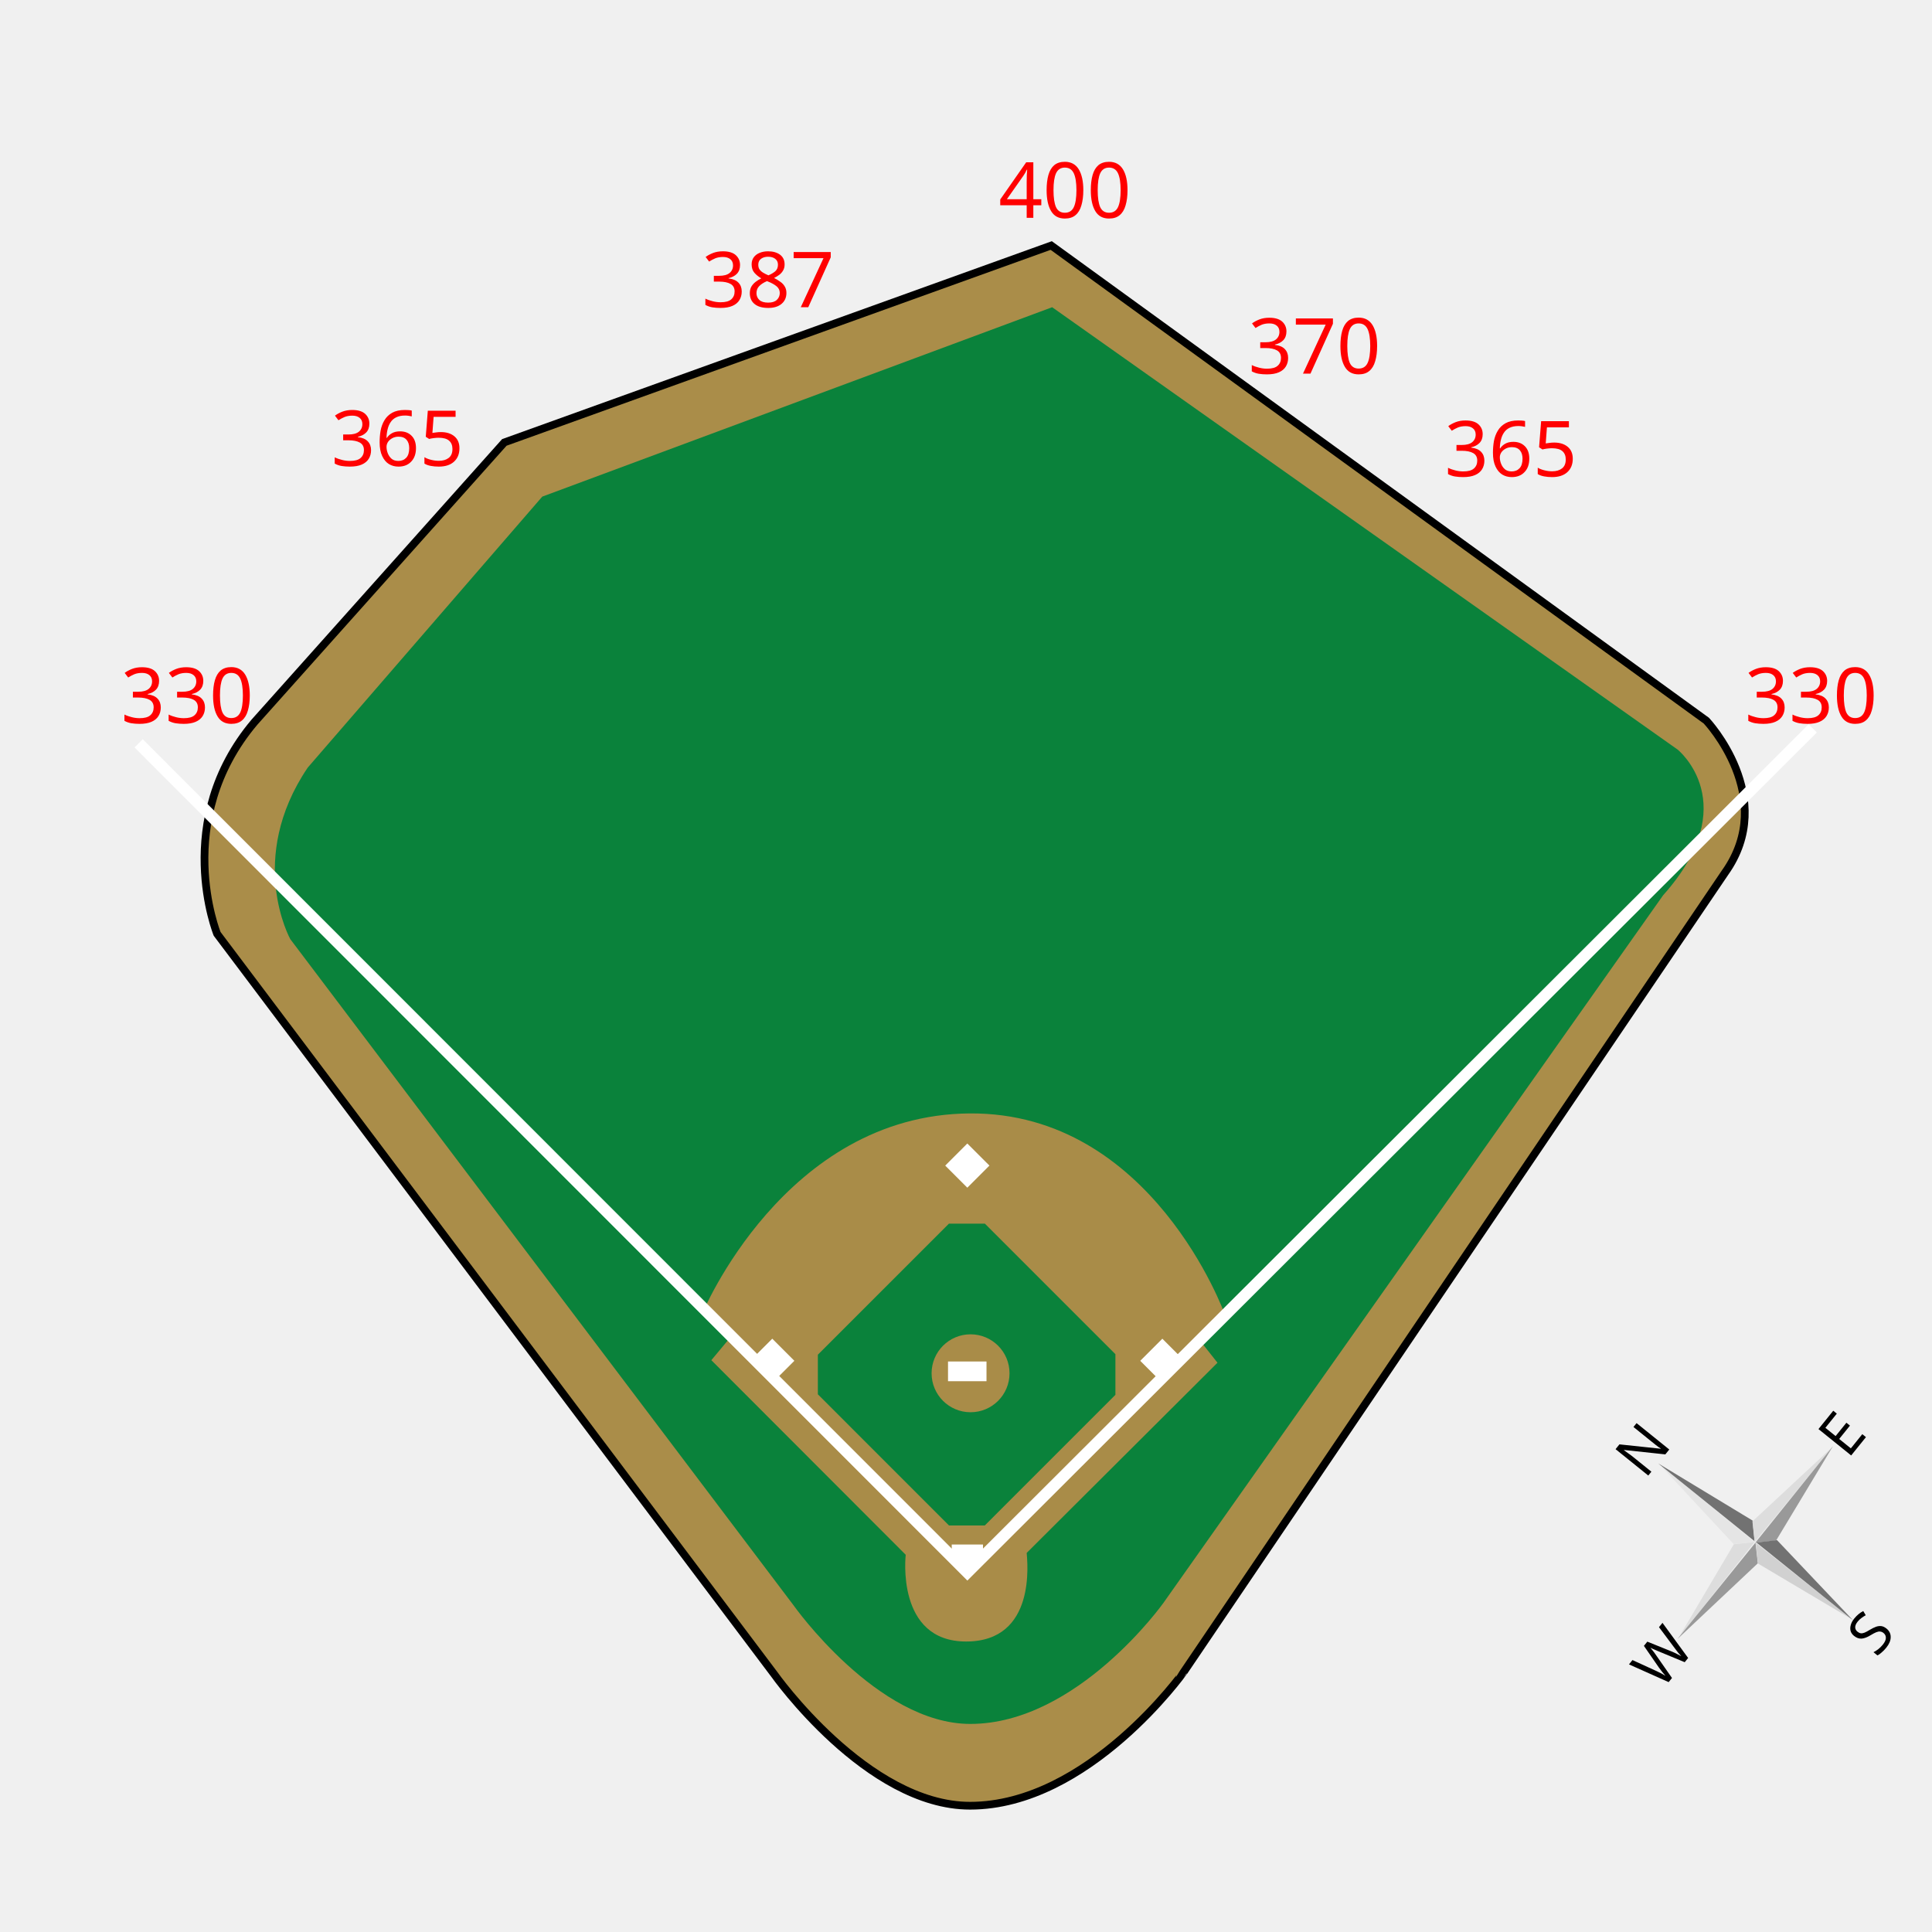
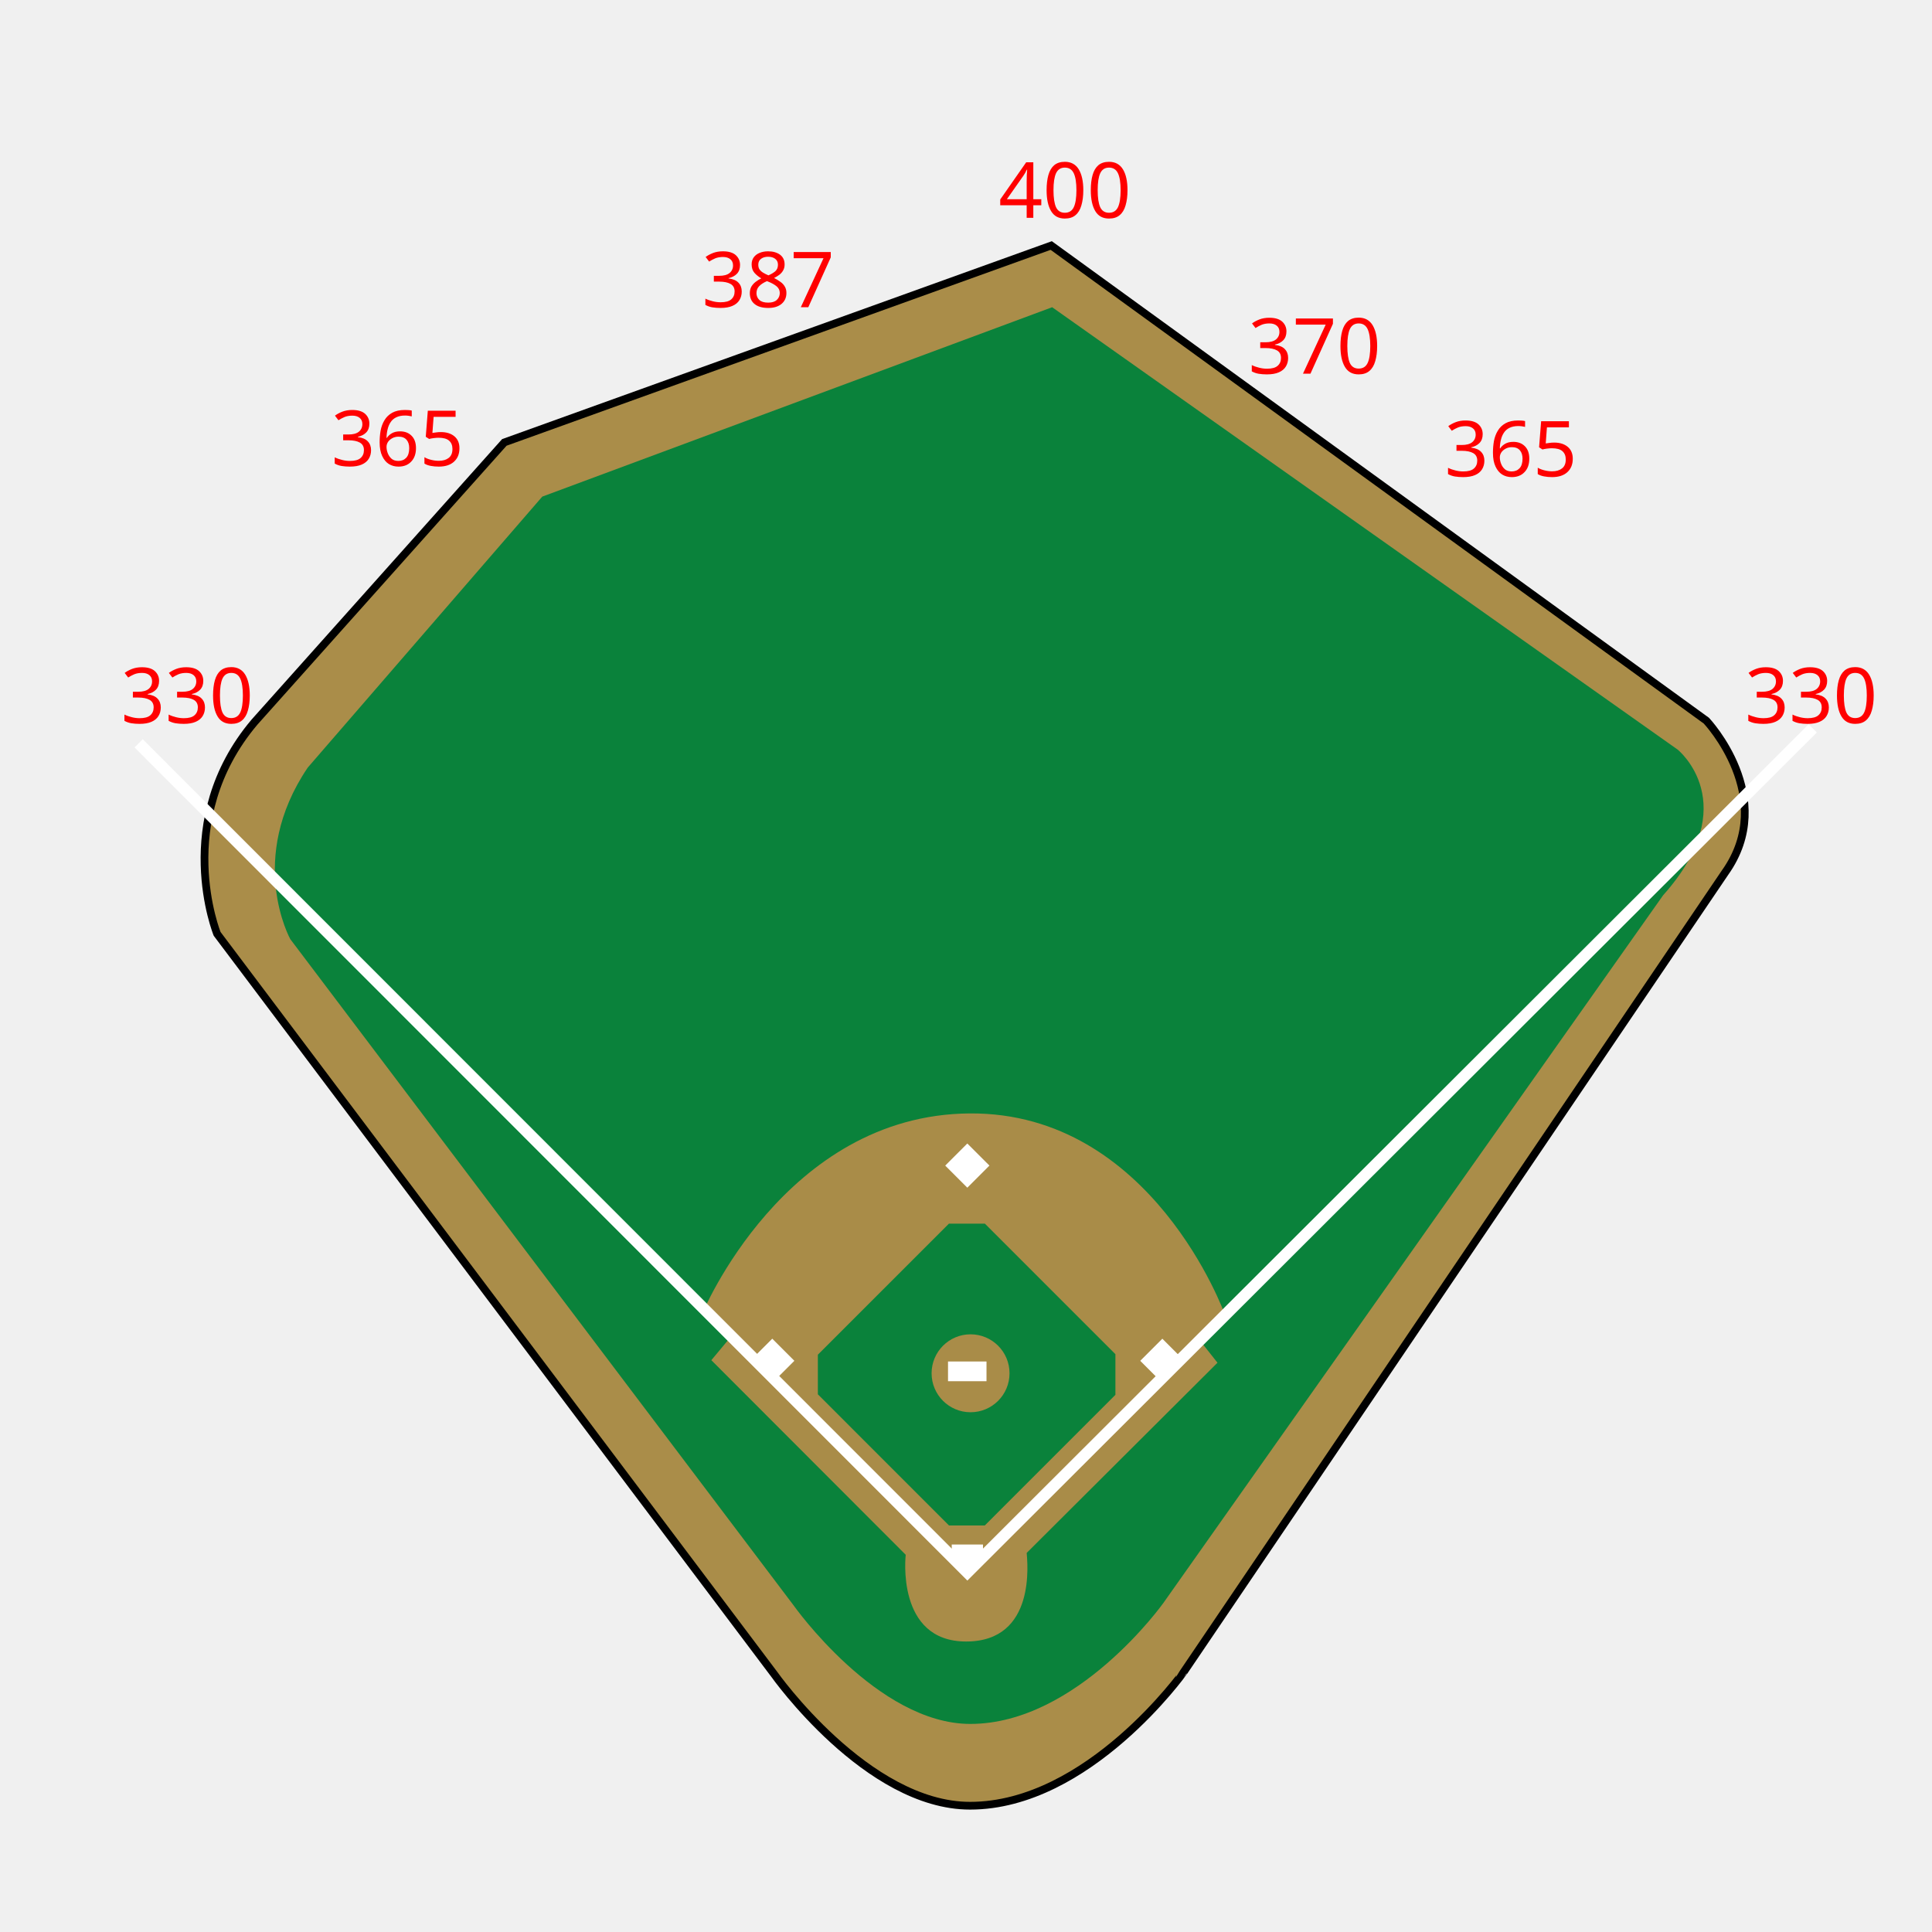
- <svg xmlns="http://www.w3.org/2000/svg" version="1.1" x="0px" y="0px" width="250px" height="250px" viewBox="0 0 250 250" enable-background="new 0 0 250 250" xml:space="preserve">
-   <g id="LAA_-_1">
-     <path fill="#AA8D49" stroke="#000000" d="M125.526,233.66c-13.333,0-25.333-17-25.333-17l-72.096-95.819   c0,0-5.948-14.654,4.841-27.409L65.26,57.249l70.768-25.479l84.778,61.486c0,0,9.343,9.918,2.409,19.667l-70.022,103.402   C153.193,216.326,140.859,233.66,125.526,233.66z" />
-     <path fill="#0A823B" d="M125.559,223.075c-12.041,0-22.877-15.352-22.877-15.352L37.56,121.52c0,0-5.744-10.354,2.257-22.189   l30.35-35.068l65.982-24.509l80.947,57.25c0,0,8.68,6.995-1.896,18.853l-64.658,91.565   C150.542,207.421,139.405,223.075,125.559,223.075z" />
-     <polygon fill="#E5E5E5" points="214.615,189.352 224.34,199.807 227.018,199.52  " />
-     <polygon fill="#DDDDDD" points="217.096,212.118 224.361,199.825 227.038,199.531  " />
-     <polygon fill="#999999" points="217.067,212.083 227.459,202.291 227.157,199.614  " />
-     <polygon fill="#727272" points="214.566,189.362 226.782,196.757 227.047,199.438  " />
-     <polygon fill="#DDDDDD" points="237.218,187.144 226.763,196.869 227.049,199.548  " />
-     <polygon fill="#D1D1D1" points="239.758,209.613 227.481,202.321 227.195,199.644  " />
-     <polygon fill="#999999" points="237.192,187.122 229.821,199.351 227.141,199.621  " />
-     <polygon fill="#727272" points="239.773,209.655 229.948,199.294 227.274,199.604  " />
-     <g>
-       <text transform="matrix(0.6278 -0.7783 0.7783 0.6278 212.8252 191.5059)" font-family="'TimesNewRomanPSMT'" font-size="7.632">N</text>
-     </g>
-     <g>
-       <text transform="matrix(0.6278 -0.7783 0.7783 0.6278 214.9619 218.8574)" font-family="'TimesNewRomanPSMT'" font-size="7.632">W</text>
-     </g>
-     <g>
-       <text transform="matrix(0.6278 -0.7783 0.7783 0.6278 242.8389 214.627)" font-family="'TimesNewRomanPSMT'" font-size="7.632">S</text>
-     </g>
-     <g>
-       <text transform="matrix(0.6278 -0.7783 0.7783 0.6278 239.0801 188.9062)" font-family="'TimesNewRomanPSMT'" font-size="7.632">E</text>
-     </g>
-     <text transform="matrix(1 0 0 1 15.6494 93.5732)" fill="#FF0000" font-family="'Arial-BoldMT'" font-size="10">330</text>
-     <text transform="matrix(1 0 0 1 129.228 28.1865)">
-       <tspan x="0" y="0" fill="#FF0000" font-family="'Arial-BoldMT'" font-size="10">400</tspan>
-       <tspan x="16.685" y="0" fill="#FF0000" font-family="'Arial-BoldMT'" font-size="10" letter-spacing="16">	</tspan>
-     </text>
-     <text transform="matrix(1 0 0 1 225.7759 93.5732)" fill="#FF0000" font-family="'Arial-BoldMT'" font-size="10">330</text>
-     <text transform="matrix(1 0 0 1 42.8589 60.2852)" fill="#FF0000" font-family="'Arial-BoldMT'" font-size="10">365</text>
-     <text transform="matrix(1 0 0 1 90.8237 39.7529)" fill="#FF0000" font-family="'Arial-BoldMT'" font-size="10">387</text>
-     <text transform="matrix(1 0 0 1 161.5269 48.3496)" fill="#FF0000" font-family="'Arial-BoldMT'" font-size="10">370</text>
-     <text transform="matrix(1 0 0 1 186.9214 61.6426)" fill="#FF0000" font-family="'Arial-BoldMT'" font-size="10">365</text>
-   </g>
+ <svg xmlns="http://www.w3.org/2000/svg" version="1.1" x="0px" y="0px" width="250px" height="250px" viewBox="0 0 250 250" enable-background="new 0 0 250 250" xml:space="preserve" id="svg2">
+   <defs id="defs93">
+ 	
+ 	
+ 	
+ 	
+ 	
+ 	
+ 	
+ 	
+ 	
+ 	
+ 	
+ 	
+ 	
+ 	
+ 	
+ 	
+ 	
+ 	
+ 	
+ 	
+ 	
+ </defs>
+   <path style="fill:#aa8d49;stroke:#000000" id="path5" d="m 125.526,233.66 c -13.333,0 -25.333,-17 -25.333,-17 L 28.097,120.841 c 0,0 -5.948,-14.654 4.841,-27.409 L 65.26,57.249 136.028,31.77 220.806,93.256 c 0,0 9.343,9.918 2.409,19.667 l -70.022,103.402 c 0,0.001 -12.334,17.335 -27.667,17.335 z" />
+   <path style="fill:#0a823b" id="path7" d="m 125.559,223.075 c -12.041,0 -22.877,-15.352 -22.877,-15.352 L 37.56,121.52 c 0,0 -5.744,-10.354 2.257,-22.189 l 30.35,-35.068 65.982,-24.509 80.947,57.25 c 0,0 8.68,6.995 -1.896,18.853 l -64.658,91.565 c 0,-0.001 -11.137,15.653 -24.983,15.653 z" />
+   <text style="font-size:10px;fill:#ff0000;font-family:Arial-BoldMT" id="text41" font-size="10" x="15.649" y="93.573">330</text>
+   <text id="text43" x="129.228" y="28.187">
+     <tspan style="font-size:10px;fill:#ff0000;font-family:Arial-BoldMT" id="tspan45" font-size="10" y="28.187" x="129.228">400</tspan>
+     <tspan style="font-size:10px;letter-spacing:16;fill:#ff0000;font-family:Arial-BoldMT" id="tspan47" letter-spacing="16" font-size="10" y="28.187" x="145.913"> </tspan>
+   </text>
+   <text style="font-size:10px;fill:#ff0000;font-family:Arial-BoldMT" id="text49" font-size="10" x="225.776" y="93.573">330</text>
+   <text style="font-size:10px;fill:#ff0000;font-family:Arial-BoldMT" id="text51" font-size="10" x="42.859" y="60.285">365</text>
+   <text style="font-size:10px;fill:#ff0000;font-family:Arial-BoldMT" id="text53" font-size="10" x="90.824" y="39.753">387</text>
+   <text style="font-size:10px;fill:#ff0000;font-family:Arial-BoldMT" id="text55" font-size="10" x="161.527" y="48.35">370</text>
+   <text style="font-size:10px;fill:#ff0000;font-family:Arial-BoldMT" id="text57" font-size="10" x="186.921" y="61.643">365</text>
  <g id="Grass_Sand_1_-_most">
-     <g>
-       <circle fill="#A98C48" cx="125.59" cy="177.702" r="5.042" />
-       <path fill="#A98C48" d="M155.49,173.743l3-3.666c0,0-9.381-26.161-32.999-26c-24.027,0.163-34.667,26-34.667,26l3.667,3    l-2.443,2.93l25.152,25.181c0,0-1.321,11.223,7.816,11.223s7.909-10.366,7.837-11.465l24.689-24.609L155.49,173.743z     M144.333,180.493l-16.9,16.901h-4.634l-16.969-16.971v-5.126l16.957-16.956h4.657l16.889,16.887V180.493z" />
-       <path fill="none" stroke="#FFFFFF" stroke-width="2" d="M15.649,93.573" />
-       <path fill="none" stroke="#FFFFFF" stroke-width="2" d="M125.245,204.252" />
-       <path fill="none" stroke="#FFFFFF" stroke-width="2" d="M231.985,94.251" />
+     <g id="g60">
+       <circle fill="#A98C48" cx="125.59" cy="177.702" r="5.042" id="circle62" />
+       <path fill="#A98C48" d="M155.49,173.743l3-3.666c0,0-9.381-26.161-32.999-26c-24.027,0.163-34.667,26-34.667,26l3.667,3    l-2.443,2.93l25.152,25.181c0,0-1.321,11.223,7.816,11.223s7.909-10.366,7.837-11.465l24.689-24.609L155.49,173.743z     M144.333,180.493l-16.9,16.901h-4.634l-16.969-16.971v-5.126l16.957-16.956h4.657l16.889,16.887V180.493z" id="path64" />
+       <path fill="none" stroke="#FFFFFF" stroke-width="2" d="M15.649,93.573" id="path66" />
+       <path fill="none" stroke="#FFFFFF" stroke-width="2" d="M125.245,204.252" id="path68" />
+       <path fill="none" stroke="#FFFFFF" stroke-width="2" d="M231.985,94.251" id="path70" />
    </g>
  </g>
  <g id="Bases_and_chalk_lines-ALL">
-     <g>
-       <path fill="none" stroke="#FFFFFF" stroke-width="2" d="M15.649,93.573" />
-       <path fill="none" stroke="#FFFFFF" stroke-width="2" d="M125.245,204.252" />
-       <path fill="none" stroke="#FFFFFF" stroke-width="2" d="M231.985,94.251" />
+     <g id="g73">
+       <path fill="none" stroke="#FFFFFF" stroke-width="2" d="M15.649,93.573" id="path75" />
+       <path fill="none" stroke="#FFFFFF" stroke-width="2" d="M125.245,204.252" id="path77" />
+       <path fill="none" stroke="#FFFFFF" stroke-width="2" d="M231.985,94.251" id="path79" />
    </g>
    <rect id="mound" x="123.173" y="176.677" fill="#FFFFFF" stroke="#FFFFFF" width="3.98" height="1.551" />
-     <rect x="98.413" y="174.554" transform="matrix(0.7073 -0.7069 0.7069 0.7073 -95.2216 122.1922)" fill="#FFFFFF" stroke="#FFFFFF" width="3.045" height="3.043" />
-     <rect x="148.888" y="174.554" transform="matrix(0.7073 -0.7069 0.7069 0.7073 -80.4461 157.8751)" fill="#FFFFFF" stroke="#FFFFFF" width="3.045" height="3.043" />
-     <rect x="123.651" y="149.316" transform="matrix(0.7069 -0.7073 0.7073 0.7069 -70.0005 132.7347)" fill="#FFFFFF" stroke="#FFFFFF" width="3.045" height="3.044" />
+     <rect x="98.413" y="174.554" transform="matrix(0.7073 -0.7069 0.7069 0.7073 -95.2216 122.1922)" fill="#FFFFFF" stroke="#FFFFFF" width="3.045" height="3.043" id="rect82" />
+     <rect x="148.888" y="174.554" transform="matrix(0.7073 -0.7069 0.7069 0.7073 -80.4461 157.8751)" fill="#FFFFFF" stroke="#FFFFFF" width="3.045" height="3.043" id="rect84" />
+     <rect x="123.651" y="149.316" transform="matrix(0.7069 -0.7073 0.7073 0.7069 -70.0005 132.7347)" fill="#FFFFFF" stroke="#FFFFFF" width="3.045" height="3.044" id="rect86" />
    <polygon id="homeplate" fill="#FFFFFF" stroke="#FFFFFF" points="126.7,201.884 125.162,203.405 123.654,201.884 123.654,200.361    126.7,200.361  " />
-     <polyline fill="none" stroke="#FFFFFF" stroke-width="1.5" points="234.566,94.251 125.177,203.466 17.941,96.187  " />
+     <polyline fill="none" stroke="#FFFFFF" stroke-width="1.5" points="234.566,94.251 125.177,203.466 17.941,96.187  " id="polyline89" />
  </g>
</svg>
